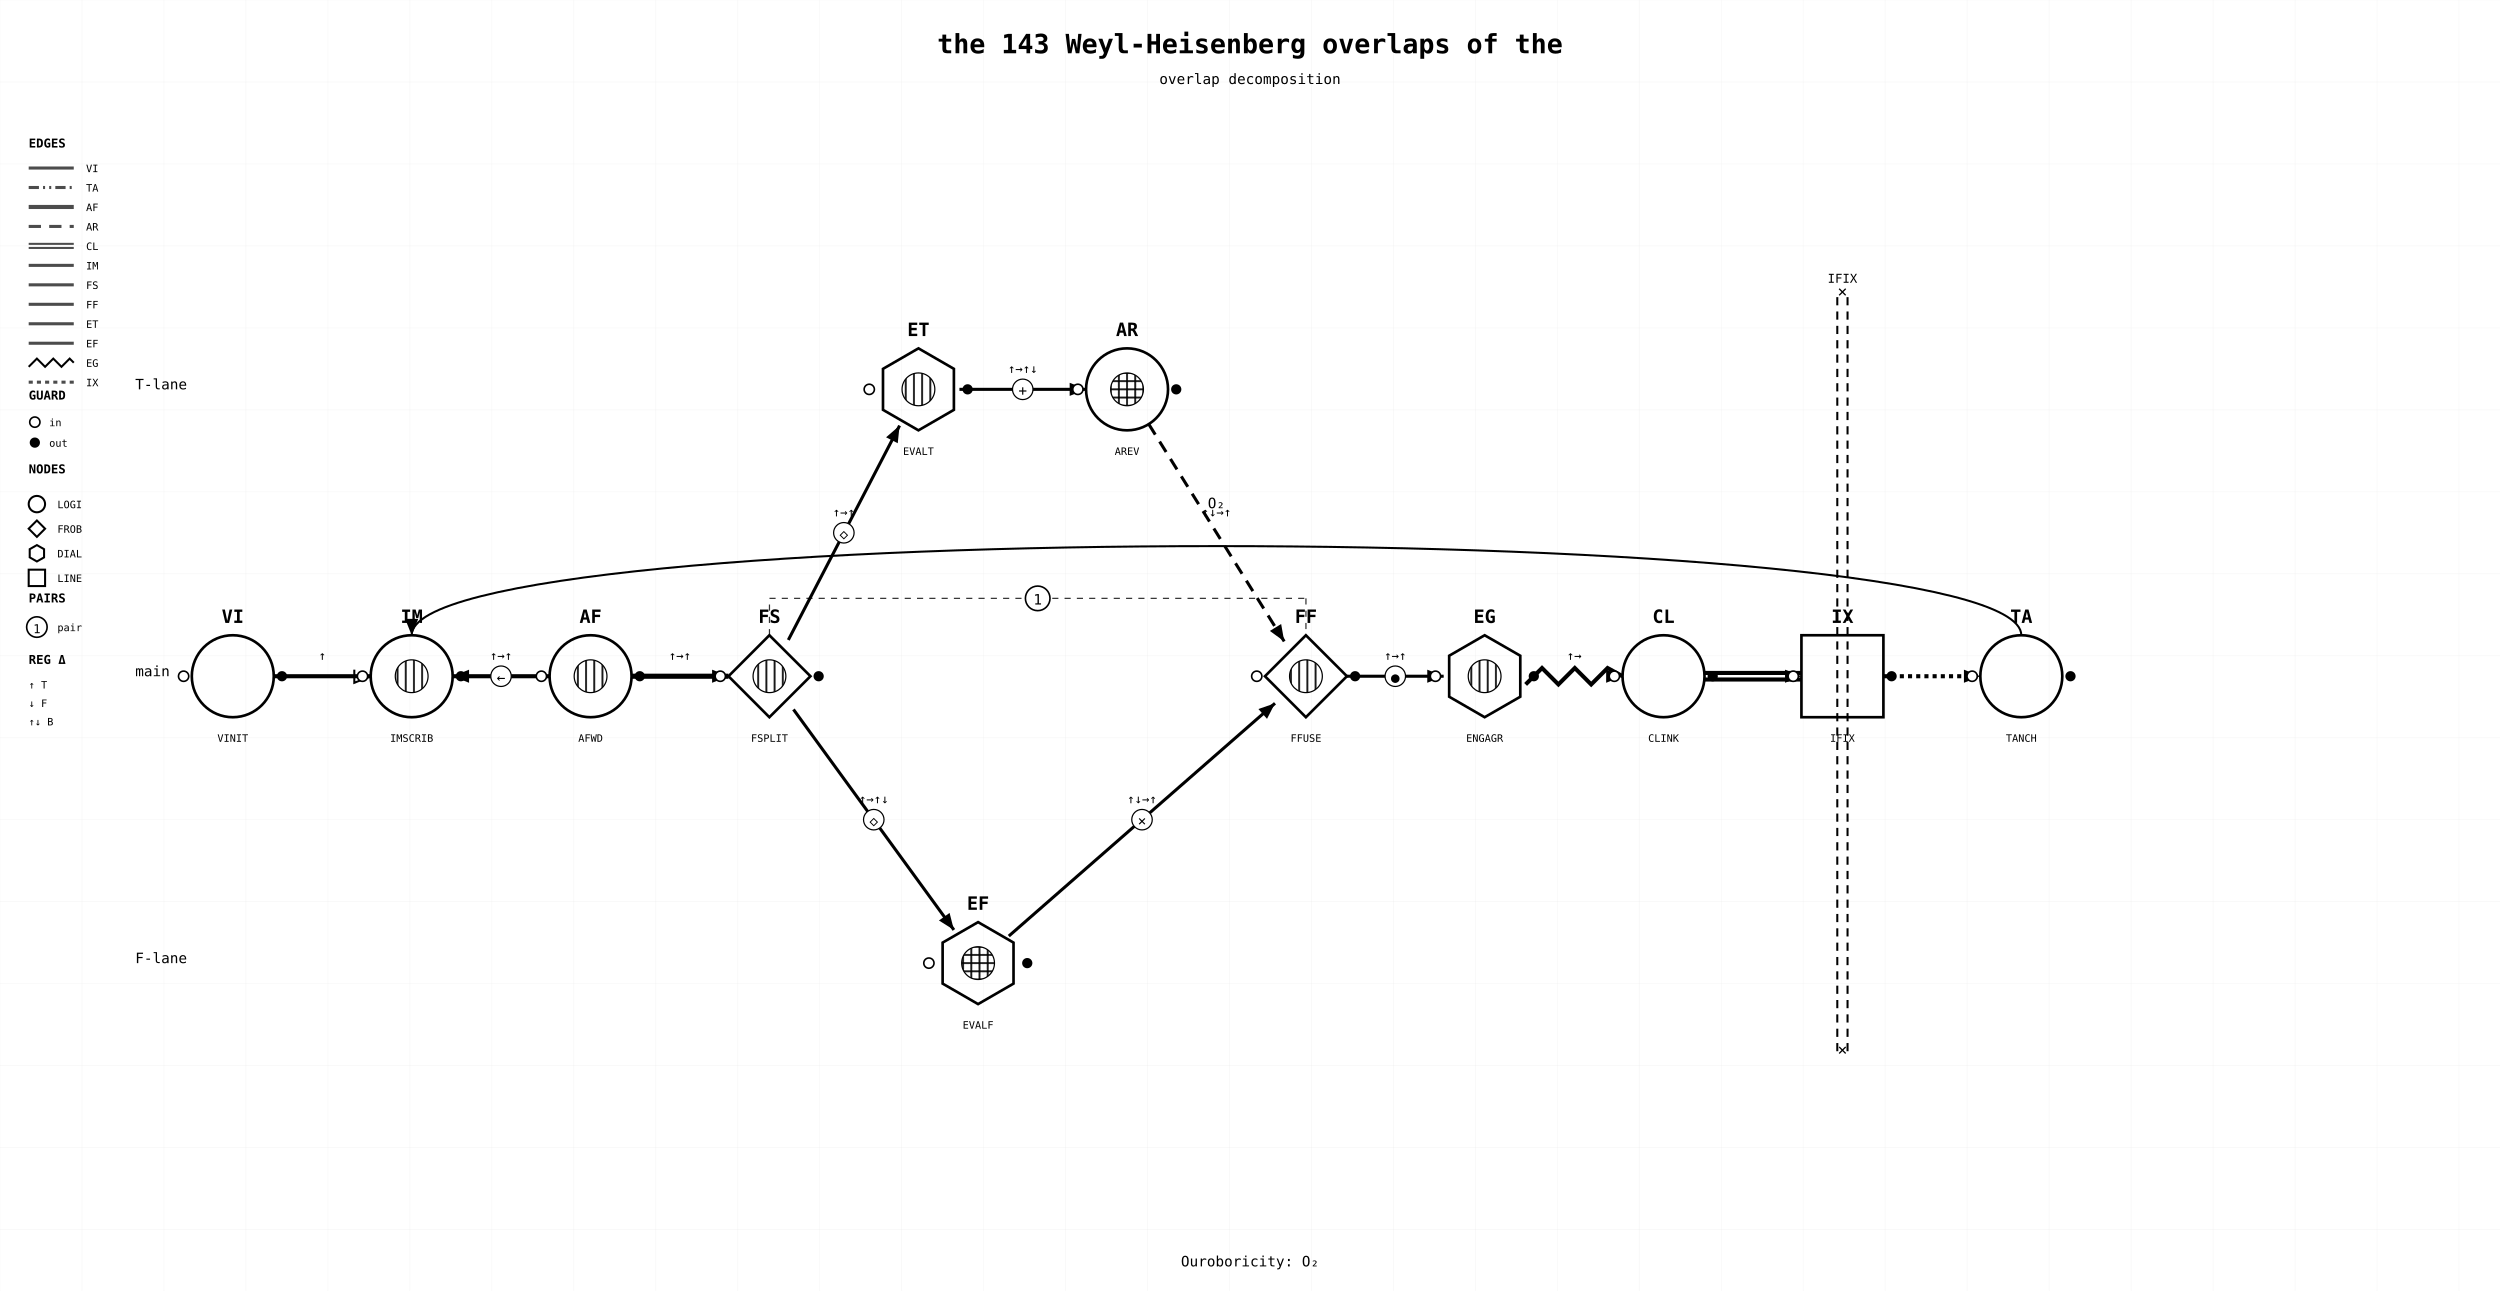
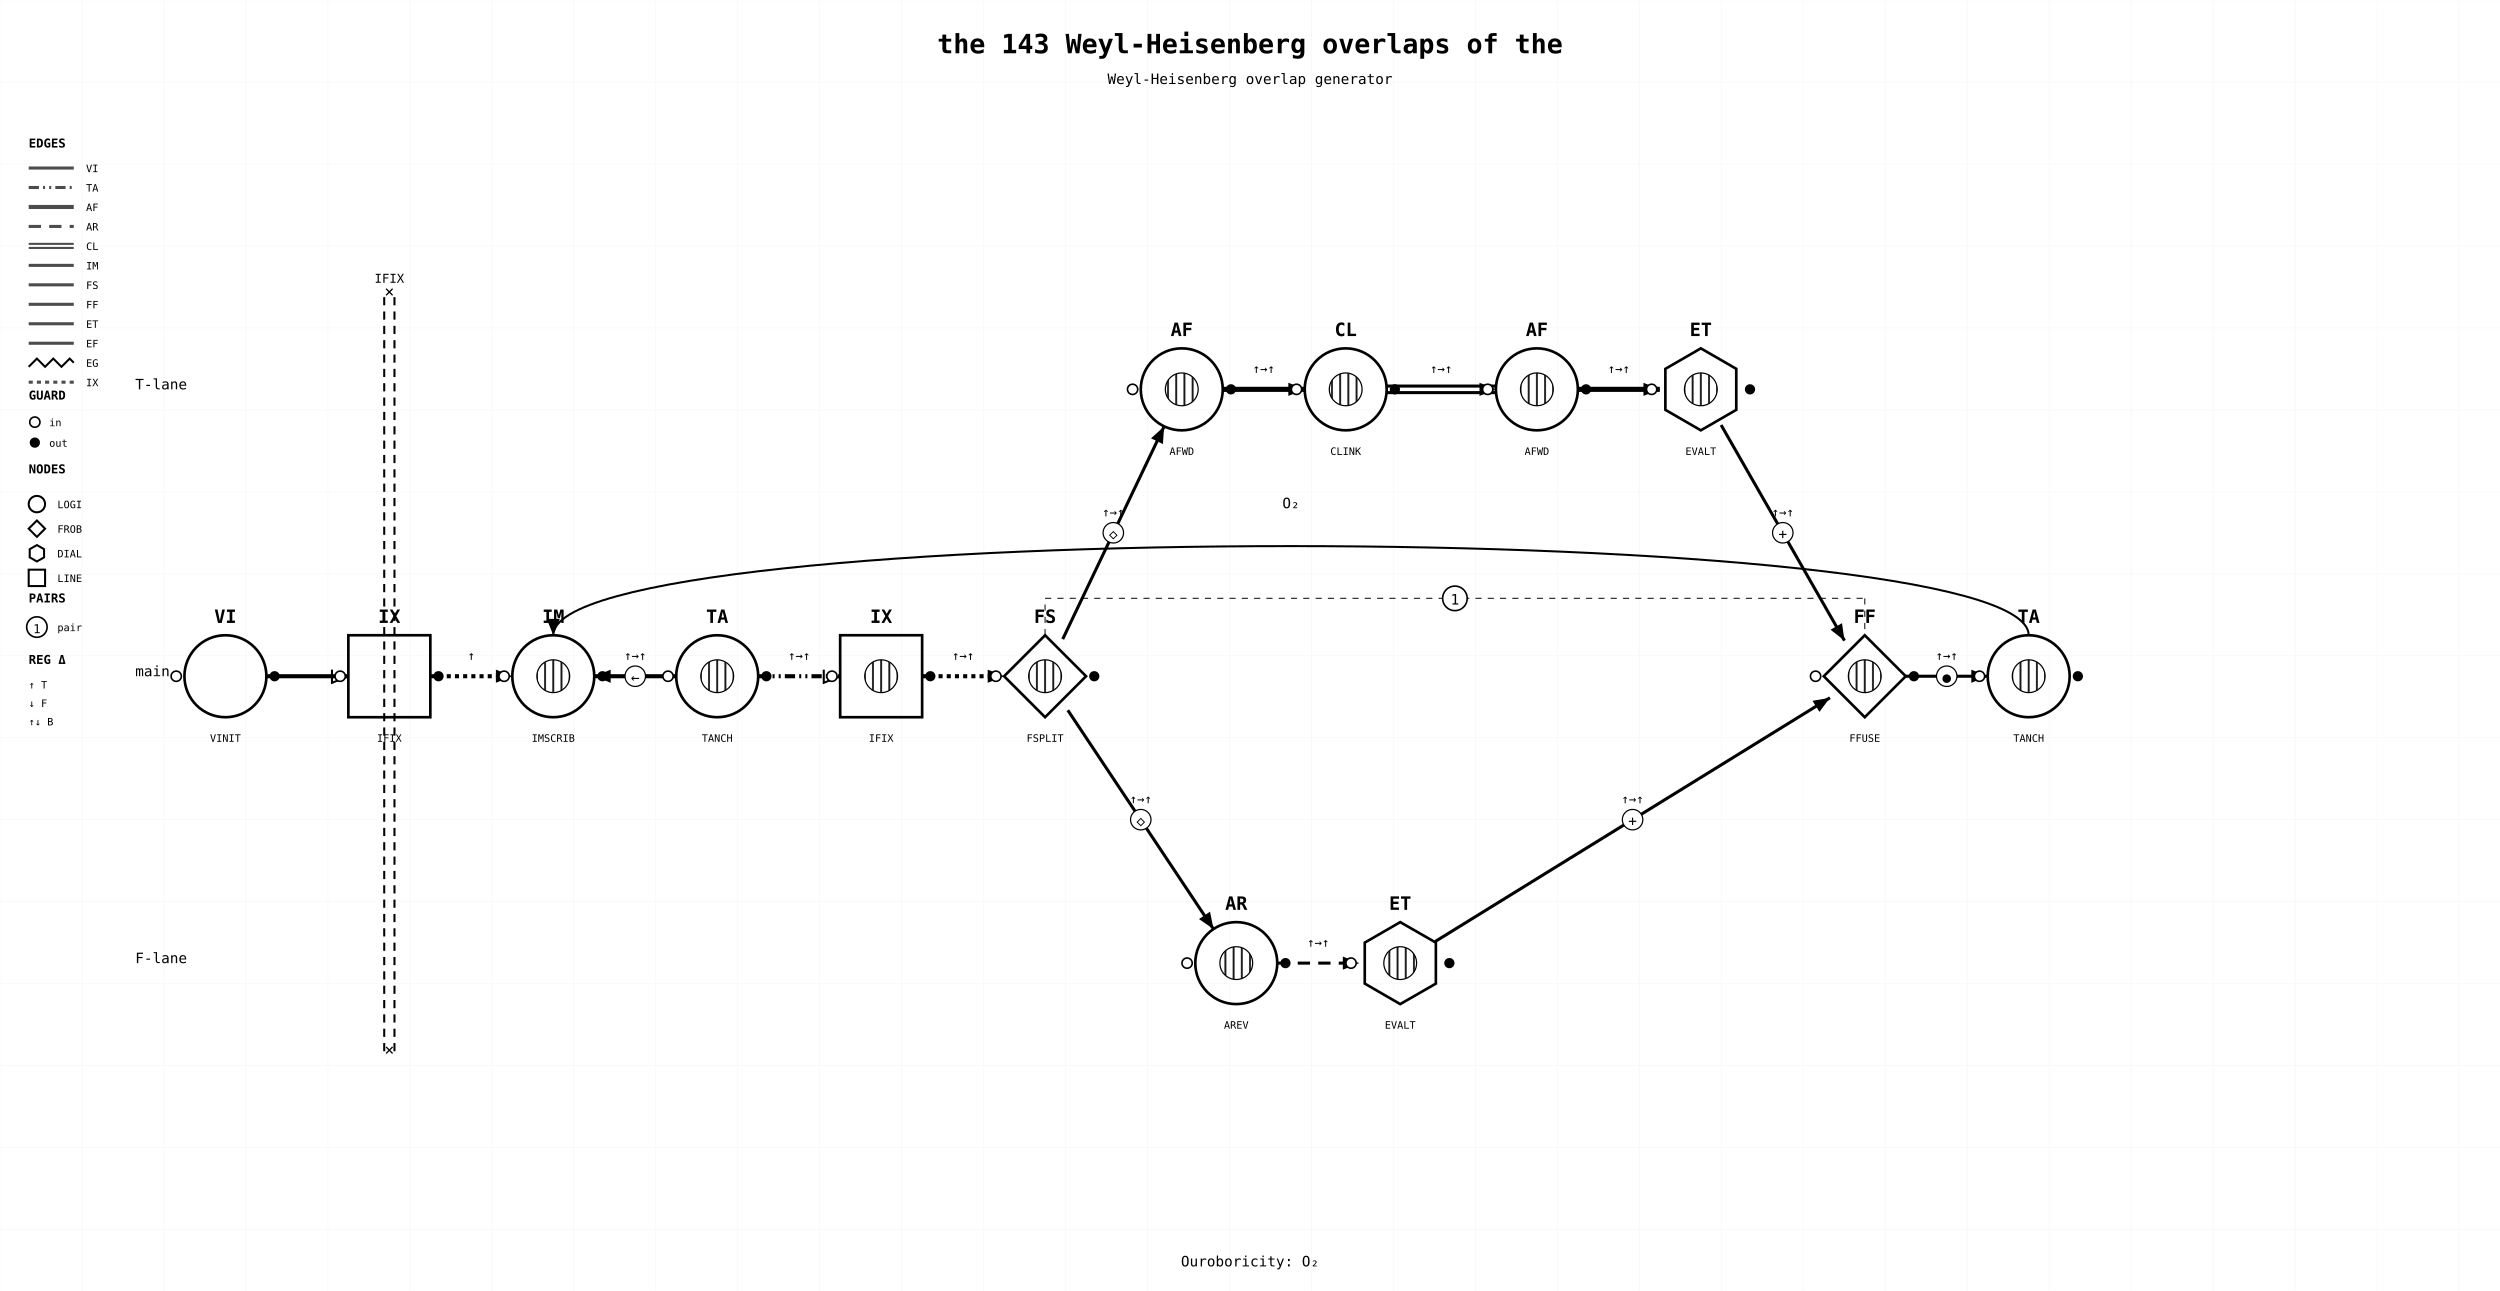
<svg xmlns="http://www.w3.org/2000/svg" viewBox="0 0 1220 630">
  <rect width="1220" height="630" fill="#ffffff" />
  <defs>
    <pattern id="hatch-T" width="4" height="4" patternUnits="userSpaceOnUse">
      <path d="M2,0 L2,4" stroke="#000000" stroke-width="0.8" />
    </pattern>
    <pattern id="hatch-F" width="4" height="4" patternUnits="userSpaceOnUse">
      <path d="M0,2 L4,2" stroke="#000000" stroke-width="0.8" />
    </pattern>
    <pattern id="hatch-B" width="4" height="4" patternUnits="userSpaceOnUse">
      <path d="M2,0 L2,4 M0,2 L4,2" stroke="#000000" stroke-width="0.8" />
    </pattern>
  </defs>
  <line x1="0.0" y1="0.0" x2="0.0" y2="630.0" stroke="#e8e8e8" stroke-width="0.4" opacity="0.3" />
  <line x1="40.0" y1="0.0" x2="40.0" y2="630.0" stroke="#e8e8e8" stroke-width="0.4" opacity="0.3" />
  <line x1="80.0" y1="0.0" x2="80.0" y2="630.0" stroke="#e8e8e8" stroke-width="0.4" opacity="0.3" />
  <line x1="120.0" y1="0.0" x2="120.0" y2="630.0" stroke="#e8e8e8" stroke-width="0.4" opacity="0.3" />
  <line x1="160.0" y1="0.0" x2="160.0" y2="630.0" stroke="#e8e8e8" stroke-width="0.4" opacity="0.3" />
  <line x1="200.0" y1="0.0" x2="200.0" y2="630.0" stroke="#e8e8e8" stroke-width="0.4" opacity="0.3" />
  <line x1="240.0" y1="0.0" x2="240.0" y2="630.0" stroke="#e8e8e8" stroke-width="0.4" opacity="0.3" />
  <line x1="280.0" y1="0.0" x2="280.0" y2="630.0" stroke="#e8e8e8" stroke-width="0.4" opacity="0.3" />
  <line x1="320.0" y1="0.0" x2="320.0" y2="630.0" stroke="#e8e8e8" stroke-width="0.4" opacity="0.3" />
  <line x1="360.0" y1="0.0" x2="360.0" y2="630.0" stroke="#e8e8e8" stroke-width="0.4" opacity="0.3" />
  <line x1="400.0" y1="0.0" x2="400.0" y2="630.0" stroke="#e8e8e8" stroke-width="0.4" opacity="0.3" />
  <line x1="440.0" y1="0.0" x2="440.0" y2="630.0" stroke="#e8e8e8" stroke-width="0.4" opacity="0.3" />
  <line x1="480.0" y1="0.0" x2="480.0" y2="630.0" stroke="#e8e8e8" stroke-width="0.4" opacity="0.3" />
  <line x1="520.0" y1="0.0" x2="520.0" y2="630.0" stroke="#e8e8e8" stroke-width="0.4" opacity="0.3" />
  <line x1="560.0" y1="0.0" x2="560.0" y2="630.0" stroke="#e8e8e8" stroke-width="0.4" opacity="0.3" />
  <line x1="600.0" y1="0.0" x2="600.0" y2="630.0" stroke="#e8e8e8" stroke-width="0.4" opacity="0.3" />
  <line x1="640.0" y1="0.0" x2="640.0" y2="630.0" stroke="#e8e8e8" stroke-width="0.4" opacity="0.3" />
  <line x1="680.0" y1="0.0" x2="680.0" y2="630.0" stroke="#e8e8e8" stroke-width="0.4" opacity="0.3" />
  <line x1="720.0" y1="0.0" x2="720.0" y2="630.0" stroke="#e8e8e8" stroke-width="0.4" opacity="0.3" />
  <line x1="760.0" y1="0.0" x2="760.0" y2="630.0" stroke="#e8e8e8" stroke-width="0.4" opacity="0.3" />
  <line x1="800.0" y1="0.0" x2="800.0" y2="630.0" stroke="#e8e8e8" stroke-width="0.4" opacity="0.3" />
  <line x1="840.0" y1="0.0" x2="840.0" y2="630.0" stroke="#e8e8e8" stroke-width="0.4" opacity="0.3" />
  <line x1="880.0" y1="0.0" x2="880.0" y2="630.0" stroke="#e8e8e8" stroke-width="0.4" opacity="0.3" />
  <line x1="920.0" y1="0.0" x2="920.0" y2="630.0" stroke="#e8e8e8" stroke-width="0.4" opacity="0.3" />
  <line x1="960.0" y1="0.0" x2="960.0" y2="630.0" stroke="#e8e8e8" stroke-width="0.4" opacity="0.3" />
  <line x1="1000.0" y1="0.0" x2="1000.0" y2="630.0" stroke="#e8e8e8" stroke-width="0.4" opacity="0.3" />
  <line x1="1040.0" y1="0.0" x2="1040.0" y2="630.0" stroke="#e8e8e8" stroke-width="0.4" opacity="0.3" />
  <line x1="1080.0" y1="0.0" x2="1080.0" y2="630.0" stroke="#e8e8e8" stroke-width="0.4" opacity="0.3" />
  <line x1="1120.0" y1="0.0" x2="1120.0" y2="630.0" stroke="#e8e8e8" stroke-width="0.4" opacity="0.3" />
  <line x1="1160.0" y1="0.0" x2="1160.0" y2="630.0" stroke="#e8e8e8" stroke-width="0.4" opacity="0.3" />
  <line x1="1200.0" y1="0.0" x2="1200.0" y2="630.0" stroke="#e8e8e8" stroke-width="0.4" opacity="0.3" />
  <line x1="0.0" y1="0.0" x2="1220.0" y2="0.0" stroke="#e8e8e8" stroke-width="0.4" opacity="0.3" />
  <line x1="0.0" y1="40.0" x2="1220.0" y2="40.0" stroke="#e8e8e8" stroke-width="0.4" opacity="0.3" />
  <line x1="0.0" y1="80.0" x2="1220.0" y2="80.0" stroke="#e8e8e8" stroke-width="0.4" opacity="0.3" />
  <line x1="0.0" y1="120.0" x2="1220.0" y2="120.0" stroke="#e8e8e8" stroke-width="0.4" opacity="0.3" />
  <line x1="0.0" y1="160.0" x2="1220.0" y2="160.0" stroke="#e8e8e8" stroke-width="0.4" opacity="0.3" />
  <line x1="0.0" y1="200.0" x2="1220.0" y2="200.0" stroke="#e8e8e8" stroke-width="0.4" opacity="0.3" />
  <line x1="0.0" y1="240.0" x2="1220.0" y2="240.0" stroke="#e8e8e8" stroke-width="0.4" opacity="0.3" />
  <line x1="0.0" y1="280.0" x2="1220.0" y2="280.0" stroke="#e8e8e8" stroke-width="0.4" opacity="0.3" />
  <line x1="0.0" y1="320.0" x2="1220.0" y2="320.0" stroke="#e8e8e8" stroke-width="0.4" opacity="0.3" />
  <line x1="0.0" y1="360.0" x2="1220.0" y2="360.0" stroke="#e8e8e8" stroke-width="0.4" opacity="0.3" />
  <line x1="0.0" y1="400.0" x2="1220.0" y2="400.0" stroke="#e8e8e8" stroke-width="0.4" opacity="0.3" />
  <line x1="0.0" y1="440.0" x2="1220.0" y2="440.0" stroke="#e8e8e8" stroke-width="0.4" opacity="0.3" />
  <line x1="0.0" y1="480.0" x2="1220.0" y2="480.0" stroke="#e8e8e8" stroke-width="0.4" opacity="0.3" />
  <line x1="0.0" y1="520.0" x2="1220.0" y2="520.0" stroke="#e8e8e8" stroke-width="0.4" opacity="0.3" />
  <line x1="0.0" y1="560.0" x2="1220.0" y2="560.0" stroke="#e8e8e8" stroke-width="0.4" opacity="0.3" />
  <line x1="0.0" y1="600.0" x2="1220.0" y2="600.0" stroke="#e8e8e8" stroke-width="0.4" opacity="0.3" />
  <text x="610.0" y="26.0" fill="#000000" font-size="13" text-anchor="middle" font-family="monospace" font-weight="bold">the 143 Weyl-Heisenberg overlaps of the </text>
-   <text x="610.0" y="41.0" fill="#000000" font-size="7" text-anchor="middle" font-family="monospace">overlap decomposition</text>
+   <text x="610.0" y="41.0" fill="#000000" font-size="7" text-anchor="middle" font-family="monospace">Weyl-Heisenberg overlap generator</text>
  <text x="66.0" y="190.0" fill="#000000" font-size="7" text-anchor="start" font-family="monospace">T-lane</text>
  <text x="66.0" y="470.0" fill="#000000" font-size="7" text-anchor="start" font-family="monospace">F-lane</text>
  <text x="66.0" y="330.0" fill="#000000" font-size="7" text-anchor="start" font-family="monospace">main</text>
-   <line x1="896.6" y1="145.0" x2="896.6" y2="515.0" stroke="#000000" stroke-width="1.0" opacity="1.0" stroke-dasharray="4,3" />
-   <line x1="901.6" y1="145.0" x2="901.6" y2="515.0" stroke="#000000" stroke-width="1.0" opacity="1.0" stroke-dasharray="4,3" />
-   <text x="899.1" y="145.0" fill="#000000" font-size="8" text-anchor="middle" font-family="monospace">×</text>
-   <text x="899.1" y="515.0" fill="#000000" font-size="8" text-anchor="middle" font-family="monospace">×</text>
-   <text x="899.1" y="138.0" fill="#000000" font-size="6" text-anchor="middle" font-family="monospace">IFIX</text>
-   <line x1="375.5" y1="310.0" x2="375.5" y2="292.0" stroke="#000000" stroke-width="0.6" opacity="0.8" stroke-dasharray="3,3" />
-   <line x1="375.5" y1="292.0" x2="637.3" y2="292.0" stroke="#000000" stroke-width="0.6" opacity="0.8" stroke-dasharray="3,3" />
-   <line x1="637.3" y1="292.0" x2="637.3" y2="310.0" stroke="#000000" stroke-width="0.6" opacity="0.8" stroke-dasharray="3,3" />
-   <circle cx="506.4" cy="292.0" r="6" fill="#ffffff" stroke="#000000" stroke-width="0.8" />
-   <text x="506.4" y="295.0" fill="#000000" font-size="7" text-anchor="middle" font-family="monospace">1</text>
-   <line x1="384.7" y1="312.3" x2="439.0" y2="207.7" stroke="#000000" stroke-width="1.5" opacity="1.0" />
-   <polygon points="439.0,207.7 438.1,216.3 432.4,213.4" fill="#000000" />
-   <circle cx="411.8" cy="260.0" r="5" fill="#ffffff" stroke="#000000" stroke-width="0.6" />
-   <text x="411.8" y="263.0" fill="#000000" font-size="7" text-anchor="middle" font-family="monospace">◇</text>
-   <text x="411.8" y="252.0" fill="#000000" font-size="6" text-anchor="middle" font-family="monospace">↑→↑</text>
-   <line x1="468.2" y1="190.0" x2="530.0" y2="190.0" stroke="#000000" stroke-width="1.5" opacity="1.0" />
-   <polygon points="530.0,190.0 522.0,193.2 522.0,186.8" fill="#000000" />
-   <circle cx="499.1" cy="190.0" r="5" fill="#ffffff" stroke="#000000" stroke-width="0.6" />
-   <text x="499.1" y="193.0" fill="#000000" font-size="7" text-anchor="middle" font-family="monospace">+</text>
-   <text x="499.1" y="182.0" fill="#000000" font-size="6" text-anchor="middle" font-family="monospace">↑→↑↓</text>
-   <line x1="560.6" y1="207.0" x2="626.7" y2="313.0" stroke="#000000" stroke-width="1.5" opacity="1.0" stroke-dasharray="6,4" />
-   <polygon points="626.7,313.0 619.7,307.9 625.2,304.5" fill="#000000" />
-   <text x="593.6" y="252.0" fill="#000000" font-size="6" text-anchor="middle" font-family="monospace">↑↓→↑</text>
-   <line x1="387.2" y1="346.2" x2="465.5" y2="453.8" stroke="#000000" stroke-width="1.5" opacity="1.0" />
-   <polygon points="465.5,453.8 458.2,449.2 463.4,445.5" fill="#000000" />
-   <circle cx="426.4" cy="400.0" r="5" fill="#ffffff" stroke="#000000" stroke-width="0.6" />
-   <text x="426.4" y="403.0" fill="#000000" font-size="7" text-anchor="middle" font-family="monospace">◇</text>
-   <text x="426.4" y="392.0" fill="#000000" font-size="6" text-anchor="middle" font-family="monospace">↑→↑↓</text>
-   <line x1="492.3" y1="456.8" x2="622.2" y2="343.2" stroke="#000000" stroke-width="1.5" opacity="1.0" />
-   <polygon points="622.2,343.2 618.3,350.8 614.1,346.0" fill="#000000" />
-   <circle cx="557.3" cy="400.0" r="5" fill="#ffffff" stroke="#000000" stroke-width="0.6" />
-   <text x="557.3" y="403.0" fill="#000000" font-size="7" text-anchor="middle" font-family="monospace">×</text>
-   <text x="557.3" y="392.0" fill="#000000" font-size="6" text-anchor="middle" font-family="monospace">↑↓→↑</text>
-   <line x1="133.6" y1="330.0" x2="180.9" y2="330.0" stroke="#000000" stroke-width="2.0" opacity="1.0" />
-   <polyline points="180.9,330.0 172.9,333.2 172.9,326.8" fill="none" stroke="#000000" stroke-width="1.0" />
-   <text x="157.3" y="322.0" fill="#000000" font-size="6" text-anchor="middle" font-family="monospace">↑</text>
-   <line x1="220.9" y1="330.0" x2="268.2" y2="330.0" stroke="#000000" stroke-width="2.0" opacity="1.0" />
-   <polygon points="220.9,330.0 228.9,326.8 228.9,333.2" fill="#000000" />
-   <circle cx="244.5" cy="330.0" r="5" fill="#ffffff" stroke="#000000" stroke-width="0.6" />
-   <text x="244.5" y="333.0" fill="#000000" font-size="7" text-anchor="middle" font-family="monospace">←</text>
-   <text x="244.5" y="322.0" fill="#000000" font-size="6" text-anchor="middle" font-family="monospace">↑→↑</text>
-   <line x1="308.2" y1="330.0" x2="355.5" y2="330.0" stroke="#000000" stroke-width="2.5" opacity="1.0" />
-   <polygon points="355.5,330.0 347.5,333.2 347.5,326.8" fill="#000000" />
-   <text x="331.8" y="322.0" fill="#000000" font-size="6" text-anchor="middle" font-family="monospace">↑→↑</text>
-   <polyline points="744.5,334.0 752.5,326.0 760.5,334.0 768.5,326.0 776.5,334.0 784.5,326.0 791.8,330.0" fill="none" stroke="#000000" stroke-width="2.0" />
-   <polygon points="791.8,330.0 783.8,333.2 783.8,326.8" fill="#000000" />
-   <text x="768.2" y="322.0" fill="#000000" font-size="6" text-anchor="middle" font-family="monospace">↑→</text>
-   <line x1="831.8" y1="328.4" x2="879.1" y2="328.4" stroke="#000000" stroke-width="2.0" opacity="1.0" />
-   <line x1="831.8" y1="331.6" x2="879.1" y2="331.6" stroke="#000000" stroke-width="2.0" opacity="1.0" />
-   <polygon points="879.1,330.0 871.1,333.2 871.1,326.8" fill="#000000" />
-   <line x1="919.1" y1="330.0" x2="966.4" y2="330.0" stroke="#000000" stroke-width="2.0" opacity="1.0" stroke-dasharray="2,2" />
-   <polygon points="966.4,330.0 958.4,333.2 958.4,326.8" fill="#000000" />
-   <line x1="657.3" y1="330.0" x2="704.5" y2="330.0" stroke="#000000" stroke-width="1.5" opacity="1.0" />
-   <polygon points="704.5,330.0 696.5,333.2 696.5,326.8" fill="#000000" />
-   <circle cx="680.9" cy="330.0" r="5" fill="#ffffff" stroke="#000000" stroke-width="0.6" />
-   <text x="680.9" y="333.0" fill="#000000" font-size="7" text-anchor="middle" font-family="monospace">●</text>
-   <text x="680.9" y="322.0" fill="#000000" font-size="6" text-anchor="middle" font-family="monospace">↑→↑</text>
-   <circle fill="none" stroke="#000000" stroke-width="1.3" cx="113.6" cy="330.0" r="20.0" />
-   <circle cx="89.6" cy="330.0" r="2.5" fill="#ffffff" stroke="#000000" stroke-width="0.8" />
-   <circle cx="137.6" cy="330.0" r="2.5" fill="#000000" />
-   <text x="113.6" y="304.0" fill="#000000" font-size="9" text-anchor="middle" font-family="monospace" font-weight="bold">VI</text>
-   <text x="113.6" y="362.0" fill="#000000" font-size="5" text-anchor="middle" font-family="monospace">VINIT</text>
-   <circle fill="none" stroke="#000000" stroke-width="1.3" cx="200.9" cy="330.0" r="20.0" />
-   <circle cx="200.9" cy="330.0" r="8" fill="url(#hatch-T)" stroke="#000000" stroke-width="0.6" />
-   <circle cx="176.9" cy="330.0" r="2.5" fill="#ffffff" stroke="#000000" stroke-width="0.8" />
-   <circle cx="224.9" cy="330.0" r="2.5" fill="#000000" />
-   <text x="200.9" y="304.0" fill="#000000" font-size="9" text-anchor="middle" font-family="monospace" font-weight="bold">IM</text>
-   <text x="200.9" y="362.0" fill="#000000" font-size="5" text-anchor="middle" font-family="monospace">IMSCRIB</text>
-   <circle fill="none" stroke="#000000" stroke-width="1.3" cx="288.2" cy="330.0" r="20.0" />
-   <circle cx="288.2" cy="330.0" r="8" fill="url(#hatch-T)" stroke="#000000" stroke-width="0.6" />
-   <circle cx="264.2" cy="330.0" r="2.5" fill="#ffffff" stroke="#000000" stroke-width="0.8" />
-   <circle cx="312.2" cy="330.0" r="2.5" fill="#000000" />
-   <text x="288.2" y="304.0" fill="#000000" font-size="9" text-anchor="middle" font-family="monospace" font-weight="bold">AF</text>
-   <text x="288.2" y="362.0" fill="#000000" font-size="5" text-anchor="middle" font-family="monospace">AFWD</text>
-   <polygon fill="none" stroke="#000000" stroke-width="1.3" points="375.455,310.0 395.5,330 375.455,350.0 355.5,330" />
-   <circle cx="375.5" cy="330.0" r="8" fill="url(#hatch-T)" stroke="#000000" stroke-width="0.6" />
-   <circle cx="351.5" cy="330.0" r="2.5" fill="#ffffff" stroke="#000000" stroke-width="0.8" />
-   <circle cx="399.5" cy="330.0" r="2.5" fill="#000000" />
-   <text x="375.5" y="304.0" fill="#000000" font-size="9" text-anchor="middle" font-family="monospace" font-weight="bold">FS</text>
-   <text x="375.5" y="362.0" fill="#000000" font-size="5" text-anchor="middle" font-family="monospace">FSPLIT</text>
-   <polygon fill="none" stroke="#000000" stroke-width="1.3" points="465.5,200.0 448.2,210.0 430.9,200.0 430.9,180.0 448.2,170.0 465.5,180.0" />
-   <circle cx="448.2" cy="190.0" r="8" fill="url(#hatch-T)" stroke="#000000" stroke-width="0.6" />
-   <circle cx="424.2" cy="190.0" r="2.5" fill="#ffffff" stroke="#000000" stroke-width="0.8" />
-   <circle cx="472.2" cy="190.0" r="2.5" fill="#000000" />
-   <text x="448.2" y="164.0" fill="#000000" font-size="9" text-anchor="middle" font-family="monospace" font-weight="bold">ET</text>
-   <text x="448.2" y="222.0" fill="#000000" font-size="5" text-anchor="middle" font-family="monospace">EVALT</text>
-   <circle fill="none" stroke="#000000" stroke-width="1.3" cx="550.0" cy="190.0" r="20.0" />
-   <circle cx="550.0" cy="190.0" r="8" fill="url(#hatch-B)" stroke="#000000" stroke-width="0.6" />
-   <circle cx="526.0" cy="190.0" r="2.5" fill="#ffffff" stroke="#000000" stroke-width="0.8" />
-   <circle cx="574.0" cy="190.0" r="2.5" fill="#000000" />
-   <text x="550.0" y="164.0" fill="#000000" font-size="9" text-anchor="middle" font-family="monospace" font-weight="bold">AR</text>
-   <text x="550.0" y="222.0" fill="#000000" font-size="5" text-anchor="middle" font-family="monospace">AREV</text>
-   <polygon fill="none" stroke="#000000" stroke-width="1.3" points="494.6,480.0 477.3,490.0 460.0,480.0 460.0,460.0 477.3,450.0 494.6,460.0" />
-   <circle cx="477.3" cy="470.0" r="8" fill="url(#hatch-B)" stroke="#000000" stroke-width="0.6" />
-   <circle cx="453.3" cy="470.0" r="2.5" fill="#ffffff" stroke="#000000" stroke-width="0.8" />
-   <circle cx="501.3" cy="470.0" r="2.5" fill="#000000" />
-   <text x="477.3" y="444.0" fill="#000000" font-size="9" text-anchor="middle" font-family="monospace" font-weight="bold">EF</text>
-   <text x="477.3" y="502.0" fill="#000000" font-size="5" text-anchor="middle" font-family="monospace">EVALF</text>
-   <polygon fill="none" stroke="#000000" stroke-width="1.3" points="637.273,310.0 657.3,330 637.273,350.0 617.3,330" />
-   <circle cx="637.3" cy="330.0" r="8" fill="url(#hatch-T)" stroke="#000000" stroke-width="0.6" />
-   <circle cx="613.3" cy="330.0" r="2.5" fill="#ffffff" stroke="#000000" stroke-width="0.8" />
-   <circle cx="661.3" cy="330.0" r="2.5" fill="#000000" />
-   <text x="637.3" y="304.0" fill="#000000" font-size="9" text-anchor="middle" font-family="monospace" font-weight="bold">FF</text>
-   <text x="637.3" y="362.0" fill="#000000" font-size="5" text-anchor="middle" font-family="monospace">FFUSE</text>
-   <polygon fill="none" stroke="#000000" stroke-width="1.3" points="741.9,340.0 724.5,350.0 707.2,340.0 707.2,320.0 724.5,310.0 741.9,320.0" />
-   <circle cx="724.5" cy="330.0" r="8" fill="url(#hatch-T)" stroke="#000000" stroke-width="0.6" />
-   <circle cx="700.5" cy="330.0" r="2.5" fill="#ffffff" stroke="#000000" stroke-width="0.8" />
-   <circle cx="748.5" cy="330.0" r="2.5" fill="#000000" />
-   <text x="724.5" y="304.0" fill="#000000" font-size="9" text-anchor="middle" font-family="monospace" font-weight="bold">EG</text>
-   <text x="724.5" y="362.0" fill="#000000" font-size="5" text-anchor="middle" font-family="monospace">ENGAGR</text>
-   <circle fill="none" stroke="#000000" stroke-width="1.3" cx="811.8" cy="330.0" r="20.0" />
-   <circle cx="787.8" cy="330.0" r="2.5" fill="#ffffff" stroke="#000000" stroke-width="0.8" />
-   <circle cx="835.8" cy="330.0" r="2.5" fill="#000000" />
-   <text x="811.8" y="304.0" fill="#000000" font-size="9" text-anchor="middle" font-family="monospace" font-weight="bold">CL</text>
-   <text x="811.8" y="362.0" fill="#000000" font-size="5" text-anchor="middle" font-family="monospace">CLINK</text>
-   <rect fill="none" stroke="#000000" stroke-width="1.3" x="879.1" y="310.0" width="40.0" height="40.0" />
-   <circle cx="875.1" cy="330.0" r="2.5" fill="#ffffff" stroke="#000000" stroke-width="0.8" />
-   <circle cx="923.1" cy="330.0" r="2.5" fill="#000000" />
-   <text x="899.1" y="304.0" fill="#000000" font-size="9" text-anchor="middle" font-family="monospace" font-weight="bold">IX</text>
-   <text x="899.1" y="362.0" fill="#000000" font-size="5" text-anchor="middle" font-family="monospace">IFIX</text>
-   <circle fill="none" stroke="#000000" stroke-width="1.3" cx="986.4" cy="330.0" r="20.0" />
-   <circle cx="962.4" cy="330.0" r="2.5" fill="#ffffff" stroke="#000000" stroke-width="0.8" />
-   <circle cx="1010.4" cy="330.0" r="2.5" fill="#000000" />
-   <text x="986.4" y="304.0" fill="#000000" font-size="9" text-anchor="middle" font-family="monospace" font-weight="bold">TA</text>
-   <text x="986.4" y="362.0" fill="#000000" font-size="5" text-anchor="middle" font-family="monospace">TANCH</text>
-   <path d="M 986.4,310.0 C 986.4,252.0 200.9,252.0 200.9,310.0" fill="none" stroke="#000000" stroke-width="1.0" />
-   <polygon points="200.9,310.0 197.7,302.0 204.1,302.0" fill="#000000" />
-   <text x="593.6" y="248.0" fill="#000000" font-size="7" text-anchor="middle" font-family="monospace">O₂</text>
+   <line x1="187.5" y1="145.0" x2="187.5" y2="515.0" stroke="#000000" stroke-width="1.0" opacity="1.0" stroke-dasharray="4,3" />
+   <line x1="192.5" y1="145.0" x2="192.5" y2="515.0" stroke="#000000" stroke-width="1.0" opacity="1.0" stroke-dasharray="4,3" />
+   <text x="190.0" y="145.0" fill="#000000" font-size="8" text-anchor="middle" font-family="monospace">×</text>
+   <text x="190.0" y="515.0" fill="#000000" font-size="8" text-anchor="middle" font-family="monospace">×</text>
+   <text x="190.0" y="138.0" fill="#000000" font-size="6" text-anchor="middle" font-family="monospace">IFIX</text>
+   <line x1="510.0" y1="310.0" x2="510.0" y2="292.0" stroke="#000000" stroke-width="0.6" opacity="0.8" stroke-dasharray="3,3" />
+   <line x1="510.0" y1="292.0" x2="910.0" y2="292.0" stroke="#000000" stroke-width="0.6" opacity="0.8" stroke-dasharray="3,3" />
+   <line x1="910.0" y1="292.0" x2="910.0" y2="310.0" stroke="#000000" stroke-width="0.6" opacity="0.8" stroke-dasharray="3,3" />
+   <circle cx="710.0" cy="292.0" r="6" fill="#ffffff" stroke="#000000" stroke-width="0.8" />
+   <text x="710.0" y="295.0" fill="#000000" font-size="7" text-anchor="middle" font-family="monospace">1</text>
+   <line x1="518.6" y1="311.9" x2="568.1" y2="208.1" stroke="#000000" stroke-width="1.5" opacity="1.0" />
+   <polygon points="568.1,208.1 567.5,216.7 561.7,213.9" fill="#000000" />
+   <circle cx="543.3" cy="260.0" r="5" fill="#ffffff" stroke="#000000" stroke-width="0.6" />
+   <text x="543.3" y="263.0" fill="#000000" font-size="7" text-anchor="middle" font-family="monospace">◇</text>
+   <text x="543.3" y="252.0" fill="#000000" font-size="6" text-anchor="middle" font-family="monospace">↑→↑</text>
+   <line x1="596.7" y1="190.0" x2="636.7" y2="190.0" stroke="#000000" stroke-width="2.5" opacity="1.0" />
+   <polygon points="636.7,190.0 628.7,193.2 628.7,186.8" fill="#000000" />
+   <text x="616.7" y="182.0" fill="#000000" font-size="6" text-anchor="middle" font-family="monospace">↑→↑</text>
+   <line x1="676.7" y1="188.4" x2="730.0" y2="188.4" stroke="#000000" stroke-width="1.5" opacity="1.0" />
+   <line x1="676.7" y1="191.6" x2="730.0" y2="191.6" stroke="#000000" stroke-width="1.5" opacity="1.0" />
+   <polygon points="730.0,190.0 722.0,193.2 722.0,186.8" fill="#000000" />
+   <text x="703.3" y="182.0" fill="#000000" font-size="6" text-anchor="middle" font-family="monospace">↑→↑</text>
+   <line x1="770.0" y1="190.0" x2="810.0" y2="190.0" stroke="#000000" stroke-width="2.5" opacity="1.0" />
+   <polygon points="810.0,190.0 802.0,193.2 802.0,186.8" fill="#000000" />
+   <text x="790.0" y="182.0" fill="#000000" font-size="6" text-anchor="middle" font-family="monospace">↑→↑</text>
+   <line x1="839.9" y1="207.4" x2="900.1" y2="312.6" stroke="#000000" stroke-width="1.5" opacity="1.0" />
+   <polygon points="900.1,312.6 893.3,307.3 898.9,304.1" fill="#000000" />
+   <circle cx="870.0" cy="260.0" r="5" fill="#ffffff" stroke="#000000" stroke-width="0.6" />
+   <text x="870.0" y="263.0" fill="#000000" font-size="7" text-anchor="middle" font-family="monospace">+</text>
+   <text x="870.0" y="252.0" fill="#000000" font-size="6" text-anchor="middle" font-family="monospace">↑→↑</text>
+   <line x1="521.1" y1="346.6" x2="592.2" y2="453.4" stroke="#000000" stroke-width="1.5" opacity="1.0" />
+   <polygon points="592.2,453.4 585.1,448.5 590.5,444.9" fill="#000000" />
+   <circle cx="556.7" cy="400.0" r="5" fill="#ffffff" stroke="#000000" stroke-width="0.6" />
+   <text x="556.7" y="403.0" fill="#000000" font-size="7" text-anchor="middle" font-family="monospace">◇</text>
+   <text x="556.7" y="392.0" fill="#000000" font-size="6" text-anchor="middle" font-family="monospace">↑→↑</text>
+   <line x1="623.3" y1="470.0" x2="663.3" y2="470.0" stroke="#000000" stroke-width="1.5" opacity="1.0" stroke-dasharray="6,4" />
+   <polygon points="663.3,470.0 655.3,473.2 655.3,466.8" fill="#000000" />
+   <text x="643.3" y="462.0" fill="#000000" font-size="6" text-anchor="middle" font-family="monospace">↑→↑</text>
+   <line x1="700.3" y1="459.5" x2="893.0" y2="340.5" stroke="#000000" stroke-width="1.5" opacity="1.0" />
+   <polygon points="893.0,340.5 887.9,347.4 884.5,342.0" fill="#000000" />
+   <circle cx="796.7" cy="400.0" r="5" fill="#ffffff" stroke="#000000" stroke-width="0.6" />
+   <text x="796.7" y="403.0" fill="#000000" font-size="7" text-anchor="middle" font-family="monospace">+</text>
+   <text x="796.7" y="392.0" fill="#000000" font-size="6" text-anchor="middle" font-family="monospace">↑→↑</text>
+   <line x1="130.0" y1="330.0" x2="170.0" y2="330.0" stroke="#000000" stroke-width="2.0" opacity="1.0" />
+   <polyline points="170.0,330.0 162.0,333.2 162.0,326.8" fill="none" stroke="#000000" stroke-width="1.0" />
+   <line x1="210.0" y1="330.0" x2="250.0" y2="330.0" stroke="#000000" stroke-width="2.0" opacity="1.0" stroke-dasharray="2,2" />
+   <polygon points="250.0,330.0 242.0,333.2 242.0,326.8" fill="#000000" />
+   <text x="230.0" y="322.0" fill="#000000" font-size="6" text-anchor="middle" font-family="monospace">↑</text>
+   <line x1="290.0" y1="330.0" x2="330.0" y2="330.0" stroke="#000000" stroke-width="2.0" opacity="1.0" />
+   <polygon points="290.0,330.0 298.0,326.8 298.0,333.2" fill="#000000" />
+   <circle cx="310.0" cy="330.0" r="5" fill="#ffffff" stroke="#000000" stroke-width="0.6" />
+   <text x="310.0" y="333.0" fill="#000000" font-size="7" text-anchor="middle" font-family="monospace">←</text>
+   <text x="310.0" y="322.0" fill="#000000" font-size="6" text-anchor="middle" font-family="monospace">↑→↑</text>
+   <line x1="370.0" y1="330.0" x2="410.0" y2="330.0" stroke="#000000" stroke-width="2.0" opacity="1.0" stroke-dasharray="5,2,1,2,1,2" />
+   <polyline points="410.0,330.0 402.0,333.2 402.0,326.8" fill="none" stroke="#000000" stroke-width="1.0" />
+   <text x="390.0" y="322.0" fill="#000000" font-size="6" text-anchor="middle" font-family="monospace">↑→↑</text>
+   <line x1="450.0" y1="330.0" x2="490.0" y2="330.0" stroke="#000000" stroke-width="2.0" opacity="1.0" stroke-dasharray="2,2" />
+   <polygon points="490.0,330.0 482.0,333.2 482.0,326.8" fill="#000000" />
+   <text x="470.0" y="322.0" fill="#000000" font-size="6" text-anchor="middle" font-family="monospace">↑→↑</text>
+   <line x1="930.0" y1="330.0" x2="970.0" y2="330.0" stroke="#000000" stroke-width="1.5" opacity="1.0" />
+   <polygon points="970.0,330.0 962.0,333.2 962.0,326.8" fill="#000000" />
+   <circle cx="950.0" cy="330.0" r="5" fill="#ffffff" stroke="#000000" stroke-width="0.6" />
+   <text x="950.0" y="333.0" fill="#000000" font-size="7" text-anchor="middle" font-family="monospace">●</text>
+   <text x="950.0" y="322.0" fill="#000000" font-size="6" text-anchor="middle" font-family="monospace">↑→↑</text>
+   <circle fill="none" stroke="#000000" stroke-width="1.3" cx="110.0" cy="330.0" r="20.0" />
+   <circle cx="86.0" cy="330.0" r="2.5" fill="#ffffff" stroke="#000000" stroke-width="0.8" />
+   <circle cx="134.0" cy="330.0" r="2.5" fill="#000000" />
+   <text x="110.0" y="304.0" fill="#000000" font-size="9" text-anchor="middle" font-family="monospace" font-weight="bold">VI</text>
+   <text x="110.0" y="362.0" fill="#000000" font-size="5" text-anchor="middle" font-family="monospace">VINIT</text>
+   <rect fill="none" stroke="#000000" stroke-width="1.3" x="170.0" y="310.0" width="40.0" height="40.0" />
+   <circle cx="166.0" cy="330.0" r="2.5" fill="#ffffff" stroke="#000000" stroke-width="0.8" />
+   <circle cx="214.0" cy="330.0" r="2.5" fill="#000000" />
+   <text x="190.0" y="304.0" fill="#000000" font-size="9" text-anchor="middle" font-family="monospace" font-weight="bold">IX</text>
+   <text x="190.0" y="362.0" fill="#000000" font-size="5" text-anchor="middle" font-family="monospace">IFIX</text>
+   <circle fill="none" stroke="#000000" stroke-width="1.3" cx="270.0" cy="330.0" r="20.0" />
+   <circle cx="270.0" cy="330.0" r="8" fill="url(#hatch-T)" stroke="#000000" stroke-width="0.6" />
+   <circle cx="246.0" cy="330.0" r="2.5" fill="#ffffff" stroke="#000000" stroke-width="0.8" />
+   <circle cx="294.0" cy="330.0" r="2.5" fill="#000000" />
+   <text x="270.0" y="304.0" fill="#000000" font-size="9" text-anchor="middle" font-family="monospace" font-weight="bold">IM</text>
+   <text x="270.0" y="362.0" fill="#000000" font-size="5" text-anchor="middle" font-family="monospace">IMSCRIB</text>
+   <circle fill="none" stroke="#000000" stroke-width="1.3" cx="350.0" cy="330.0" r="20.0" />
+   <circle cx="350.0" cy="330.0" r="8" fill="url(#hatch-T)" stroke="#000000" stroke-width="0.6" />
+   <circle cx="326.0" cy="330.0" r="2.5" fill="#ffffff" stroke="#000000" stroke-width="0.8" />
+   <circle cx="374.0" cy="330.0" r="2.5" fill="#000000" />
+   <text x="350.0" y="304.0" fill="#000000" font-size="9" text-anchor="middle" font-family="monospace" font-weight="bold">TA</text>
+   <text x="350.0" y="362.0" fill="#000000" font-size="5" text-anchor="middle" font-family="monospace">TANCH</text>
+   <rect fill="none" stroke="#000000" stroke-width="1.3" x="410.0" y="310.0" width="40.0" height="40.0" />
+   <circle cx="430.0" cy="330.0" r="8" fill="url(#hatch-T)" stroke="#000000" stroke-width="0.6" />
+   <circle cx="406.0" cy="330.0" r="2.5" fill="#ffffff" stroke="#000000" stroke-width="0.8" />
+   <circle cx="454.0" cy="330.0" r="2.5" fill="#000000" />
+   <text x="430.0" y="304.0" fill="#000000" font-size="9" text-anchor="middle" font-family="monospace" font-weight="bold">IX</text>
+   <text x="430.0" y="362.0" fill="#000000" font-size="5" text-anchor="middle" font-family="monospace">IFIX</text>
+   <polygon fill="none" stroke="#000000" stroke-width="1.3" points="510.0,310.0 530.0,330 510.0,350.0 490.0,330" />
+   <circle cx="510.0" cy="330.0" r="8" fill="url(#hatch-T)" stroke="#000000" stroke-width="0.6" />
+   <circle cx="486.0" cy="330.0" r="2.5" fill="#ffffff" stroke="#000000" stroke-width="0.8" />
+   <circle cx="534.0" cy="330.0" r="2.5" fill="#000000" />
+   <text x="510.0" y="304.0" fill="#000000" font-size="9" text-anchor="middle" font-family="monospace" font-weight="bold">FS</text>
+   <text x="510.0" y="362.0" fill="#000000" font-size="5" text-anchor="middle" font-family="monospace">FSPLIT</text>
+   <circle fill="none" stroke="#000000" stroke-width="1.3" cx="576.7" cy="190.0" r="20.0" />
+   <circle cx="576.7" cy="190.0" r="8" fill="url(#hatch-T)" stroke="#000000" stroke-width="0.6" />
+   <circle cx="552.7" cy="190.0" r="2.5" fill="#ffffff" stroke="#000000" stroke-width="0.8" />
+   <circle cx="600.7" cy="190.0" r="2.5" fill="#000000" />
+   <text x="576.7" y="164.0" fill="#000000" font-size="9" text-anchor="middle" font-family="monospace" font-weight="bold">AF</text>
+   <text x="576.7" y="222.0" fill="#000000" font-size="5" text-anchor="middle" font-family="monospace">AFWD</text>
+   <circle fill="none" stroke="#000000" stroke-width="1.3" cx="656.7" cy="190.0" r="20.0" />
+   <circle cx="656.7" cy="190.0" r="8" fill="url(#hatch-T)" stroke="#000000" stroke-width="0.6" />
+   <circle cx="632.7" cy="190.0" r="2.5" fill="#ffffff" stroke="#000000" stroke-width="0.8" />
+   <circle cx="680.7" cy="190.0" r="2.5" fill="#000000" />
+   <text x="656.7" y="164.0" fill="#000000" font-size="9" text-anchor="middle" font-family="monospace" font-weight="bold">CL</text>
+   <text x="656.7" y="222.0" fill="#000000" font-size="5" text-anchor="middle" font-family="monospace">CLINK</text>
+   <circle fill="none" stroke="#000000" stroke-width="1.3" cx="750.0" cy="190.0" r="20.0" />
+   <circle cx="750.0" cy="190.0" r="8" fill="url(#hatch-T)" stroke="#000000" stroke-width="0.6" />
+   <circle cx="726.0" cy="190.0" r="2.5" fill="#ffffff" stroke="#000000" stroke-width="0.8" />
+   <circle cx="774.0" cy="190.0" r="2.5" fill="#000000" />
+   <text x="750.0" y="164.0" fill="#000000" font-size="9" text-anchor="middle" font-family="monospace" font-weight="bold">AF</text>
+   <text x="750.0" y="222.0" fill="#000000" font-size="5" text-anchor="middle" font-family="monospace">AFWD</text>
+   <polygon fill="none" stroke="#000000" stroke-width="1.3" points="847.3,200.0 830.0,210.0 812.7,200.0 812.7,180.0 830.0,170.0 847.3,180.0" />
+   <circle cx="830.0" cy="190.0" r="8" fill="url(#hatch-T)" stroke="#000000" stroke-width="0.6" />
+   <circle cx="806.0" cy="190.0" r="2.5" fill="#ffffff" stroke="#000000" stroke-width="0.8" />
+   <circle cx="854.0" cy="190.0" r="2.5" fill="#000000" />
+   <text x="830.0" y="164.0" fill="#000000" font-size="9" text-anchor="middle" font-family="monospace" font-weight="bold">ET</text>
+   <text x="830.0" y="222.0" fill="#000000" font-size="5" text-anchor="middle" font-family="monospace">EVALT</text>
+   <circle fill="none" stroke="#000000" stroke-width="1.3" cx="603.3" cy="470.0" r="20.0" />
+   <circle cx="603.3" cy="470.0" r="8" fill="url(#hatch-T)" stroke="#000000" stroke-width="0.6" />
+   <circle cx="579.3" cy="470.0" r="2.5" fill="#ffffff" stroke="#000000" stroke-width="0.8" />
+   <circle cx="627.3" cy="470.0" r="2.5" fill="#000000" />
+   <text x="603.3" y="444.0" fill="#000000" font-size="9" text-anchor="middle" font-family="monospace" font-weight="bold">AR</text>
+   <text x="603.3" y="502.0" fill="#000000" font-size="5" text-anchor="middle" font-family="monospace">AREV</text>
+   <polygon fill="none" stroke="#000000" stroke-width="1.3" points="700.7,480.0 683.3,490.0 666.0,480.0 666.0,460.0 683.3,450.0 700.7,460.0" />
+   <circle cx="683.3" cy="470.0" r="8" fill="url(#hatch-T)" stroke="#000000" stroke-width="0.6" />
+   <circle cx="659.3" cy="470.0" r="2.5" fill="#ffffff" stroke="#000000" stroke-width="0.8" />
+   <circle cx="707.3" cy="470.0" r="2.5" fill="#000000" />
+   <text x="683.3" y="444.0" fill="#000000" font-size="9" text-anchor="middle" font-family="monospace" font-weight="bold">ET</text>
+   <text x="683.3" y="502.0" fill="#000000" font-size="5" text-anchor="middle" font-family="monospace">EVALT</text>
+   <polygon fill="none" stroke="#000000" stroke-width="1.3" points="910.0,310.0 930.0,330 910.0,350.0 890.0,330" />
+   <circle cx="910.0" cy="330.0" r="8" fill="url(#hatch-T)" stroke="#000000" stroke-width="0.6" />
+   <circle cx="886.0" cy="330.0" r="2.5" fill="#ffffff" stroke="#000000" stroke-width="0.8" />
+   <circle cx="934.0" cy="330.0" r="2.5" fill="#000000" />
+   <text x="910.0" y="304.0" fill="#000000" font-size="9" text-anchor="middle" font-family="monospace" font-weight="bold">FF</text>
+   <text x="910.0" y="362.0" fill="#000000" font-size="5" text-anchor="middle" font-family="monospace">FFUSE</text>
+   <circle fill="none" stroke="#000000" stroke-width="1.3" cx="990.0" cy="330.0" r="20.0" />
+   <circle cx="990.0" cy="330.0" r="8" fill="url(#hatch-T)" stroke="#000000" stroke-width="0.6" />
+   <circle cx="966.0" cy="330.0" r="2.5" fill="#ffffff" stroke="#000000" stroke-width="0.8" />
+   <circle cx="1014.0" cy="330.0" r="2.5" fill="#000000" />
+   <text x="990.0" y="304.0" fill="#000000" font-size="9" text-anchor="middle" font-family="monospace" font-weight="bold">TA</text>
+   <text x="990.0" y="362.0" fill="#000000" font-size="5" text-anchor="middle" font-family="monospace">TANCH</text>
+   <path d="M 990.0,310.0 C 990.0,252.0 270.0,252.0 270.0,310.0" fill="none" stroke="#000000" stroke-width="1.0" />
+   <polygon points="270.0,310.0 266.8,302.0 273.2,302.0" fill="#000000" />
+   <text x="630.0" y="248.0" fill="#000000" font-size="7" text-anchor="middle" font-family="monospace">O₂</text>
  <text x="14.0" y="72.0" fill="#000000" font-size="6" text-anchor="start" font-family="monospace" font-weight="bold">EDGES</text>
  <line x1="14.0" y1="82.0" x2="36.0" y2="82.0" stroke="#000000" stroke-width="1.5" opacity="0.7" />
  <text x="42.0" y="84.0" fill="#000000" font-size="5" text-anchor="start" font-family="monospace">VI</text>
  <line x1="14.0" y1="91.5" x2="36.0" y2="91.5" stroke="#000000" stroke-width="1.5" opacity="0.7" stroke-dasharray="5,2,1,2,1,2" />
  <text x="42.0" y="93.5" fill="#000000" font-size="5" text-anchor="start" font-family="monospace">TA</text>
  <line x1="14.0" y1="101.0" x2="36.0" y2="101.0" stroke="#000000" stroke-width="2.0" opacity="0.7" />
  <text x="42.0" y="103.0" fill="#000000" font-size="5" text-anchor="start" font-family="monospace">AF</text>
  <line x1="14.0" y1="110.5" x2="36.0" y2="110.5" stroke="#000000" stroke-width="1.5" opacity="0.7" stroke-dasharray="6,4" />
  <text x="42.0" y="112.5" fill="#000000" font-size="5" text-anchor="start" font-family="monospace">AR</text>
  <line x1="14.0" y1="119.0" x2="36.0" y2="119.0" stroke="#000000" stroke-width="1.0" opacity="0.7" />
  <line x1="14.0" y1="121.0" x2="36.0" y2="121.0" stroke="#000000" stroke-width="1.0" opacity="0.7" />
  <text x="42.0" y="122.0" fill="#000000" font-size="5" text-anchor="start" font-family="monospace">CL</text>
  <line x1="14.0" y1="129.5" x2="36.0" y2="129.5" stroke="#000000" stroke-width="1.5" opacity="0.7" />
  <text x="42.0" y="131.5" fill="#000000" font-size="5" text-anchor="start" font-family="monospace">IM</text>
  <line x1="14.0" y1="139.0" x2="36.0" y2="139.0" stroke="#000000" stroke-width="1.5" opacity="0.7" />
  <text x="42.0" y="141.0" fill="#000000" font-size="5" text-anchor="start" font-family="monospace">FS</text>
  <line x1="14.0" y1="148.5" x2="36.0" y2="148.5" stroke="#000000" stroke-width="1.5" opacity="0.7" />
  <text x="42.0" y="150.5" fill="#000000" font-size="5" text-anchor="start" font-family="monospace">FF</text>
  <line x1="14.0" y1="158.0" x2="36.0" y2="158.0" stroke="#000000" stroke-width="1.5" opacity="0.7" />
  <text x="42.0" y="160.0" fill="#000000" font-size="5" text-anchor="start" font-family="monospace">ET</text>
  <line x1="14.0" y1="167.5" x2="36.0" y2="167.5" stroke="#000000" stroke-width="1.5" opacity="0.7" />
  <text x="42.0" y="169.5" fill="#000000" font-size="5" text-anchor="start" font-family="monospace">EF</text>
  <polyline points="14.0,179.0 18.0,175.0 22.0,179.0 26.0,175.0 30.0,179.0 34.0,175.0 36.0,177.0" fill="none" stroke="#000000" stroke-width="1.0" />
  <text x="42.0" y="179.0" fill="#000000" font-size="5" text-anchor="start" font-family="monospace">EG</text>
  <line x1="14.0" y1="186.5" x2="36.0" y2="186.5" stroke="#000000" stroke-width="1.5" opacity="0.7" stroke-dasharray="2,2" />
  <text x="42.0" y="188.5" fill="#000000" font-size="5" text-anchor="start" font-family="monospace">IX</text>
  <text x="14.0" y="195.0" fill="#000000" font-size="6" text-anchor="start" font-family="monospace" font-weight="bold">GUARD</text>
  <circle cx="17" cy="206" r="2.5" fill="#ffffff" stroke="#000000" stroke-width="0.8" />
  <text x="24.0" y="208.0" fill="#000000" font-size="5" text-anchor="start" font-family="monospace">in</text>
  <circle cx="17" cy="216" r="2.5" fill="#000000" />
  <text x="24.0" y="218.0" fill="#000000" font-size="5" text-anchor="start" font-family="monospace">out</text>
  <text x="14.0" y="231.0" fill="#000000" font-size="6" text-anchor="start" font-family="monospace" font-weight="bold">NODES</text>
  <circle fill="none" stroke="#000000" stroke-width="1.0" cx="18.0" cy="246.0" r="4.0" />
  <text x="28.0" y="248.0" fill="#000000" font-size="5" text-anchor="start" font-family="monospace">LOGI</text>
  <polygon fill="none" stroke="#000000" stroke-width="1.0" points="18,254.0 22.0,258 18,262.0 14.0,258" />
  <text x="28.0" y="260.0" fill="#000000" font-size="5" text-anchor="start" font-family="monospace">FROB</text>
  <polygon fill="none" stroke="#000000" stroke-width="1.0" points="21.5,272.0 18.0,274.0 14.5,272.0 14.5,268.0 18.0,266.0 21.5,268.0" />
  <text x="28.0" y="272.0" fill="#000000" font-size="5" text-anchor="start" font-family="monospace">DIAL</text>
  <rect fill="none" stroke="#000000" stroke-width="1.0" x="14.0" y="278.0" width="8.0" height="8.0" />
  <text x="28.0" y="284.0" fill="#000000" font-size="5" text-anchor="start" font-family="monospace">LINE</text>
  <text x="14.0" y="294.0" fill="#000000" font-size="6" text-anchor="start" font-family="monospace" font-weight="bold">PAIRS</text>
  <circle cx="18" cy="306" r="5" fill="#ffffff" stroke="#000000" stroke-width="0.8" />
  <text x="18.0" y="309.0" fill="#000000" font-size="6" text-anchor="middle" font-family="monospace">1</text>
  <text x="28.0" y="308.0" fill="#000000" font-size="5" text-anchor="start" font-family="monospace">pair</text>
  <text x="14.0" y="324.0" fill="#000000" font-size="6" text-anchor="start" font-family="monospace" font-weight="bold">REG Δ</text>
  <text x="14.0" y="336.0" fill="#000000" font-size="5" text-anchor="start" font-family="monospace">↑ T</text>
  <text x="14.0" y="345.0" fill="#000000" font-size="5" text-anchor="start" font-family="monospace">↓ F</text>
  <text x="14.0" y="354.0" fill="#000000" font-size="5" text-anchor="start" font-family="monospace">↑↓ B</text>
  <text x="610.0" y="618.0" fill="#000000" font-size="7" text-anchor="middle" font-family="monospace">Ouroboricity: O₂</text>
</svg>
